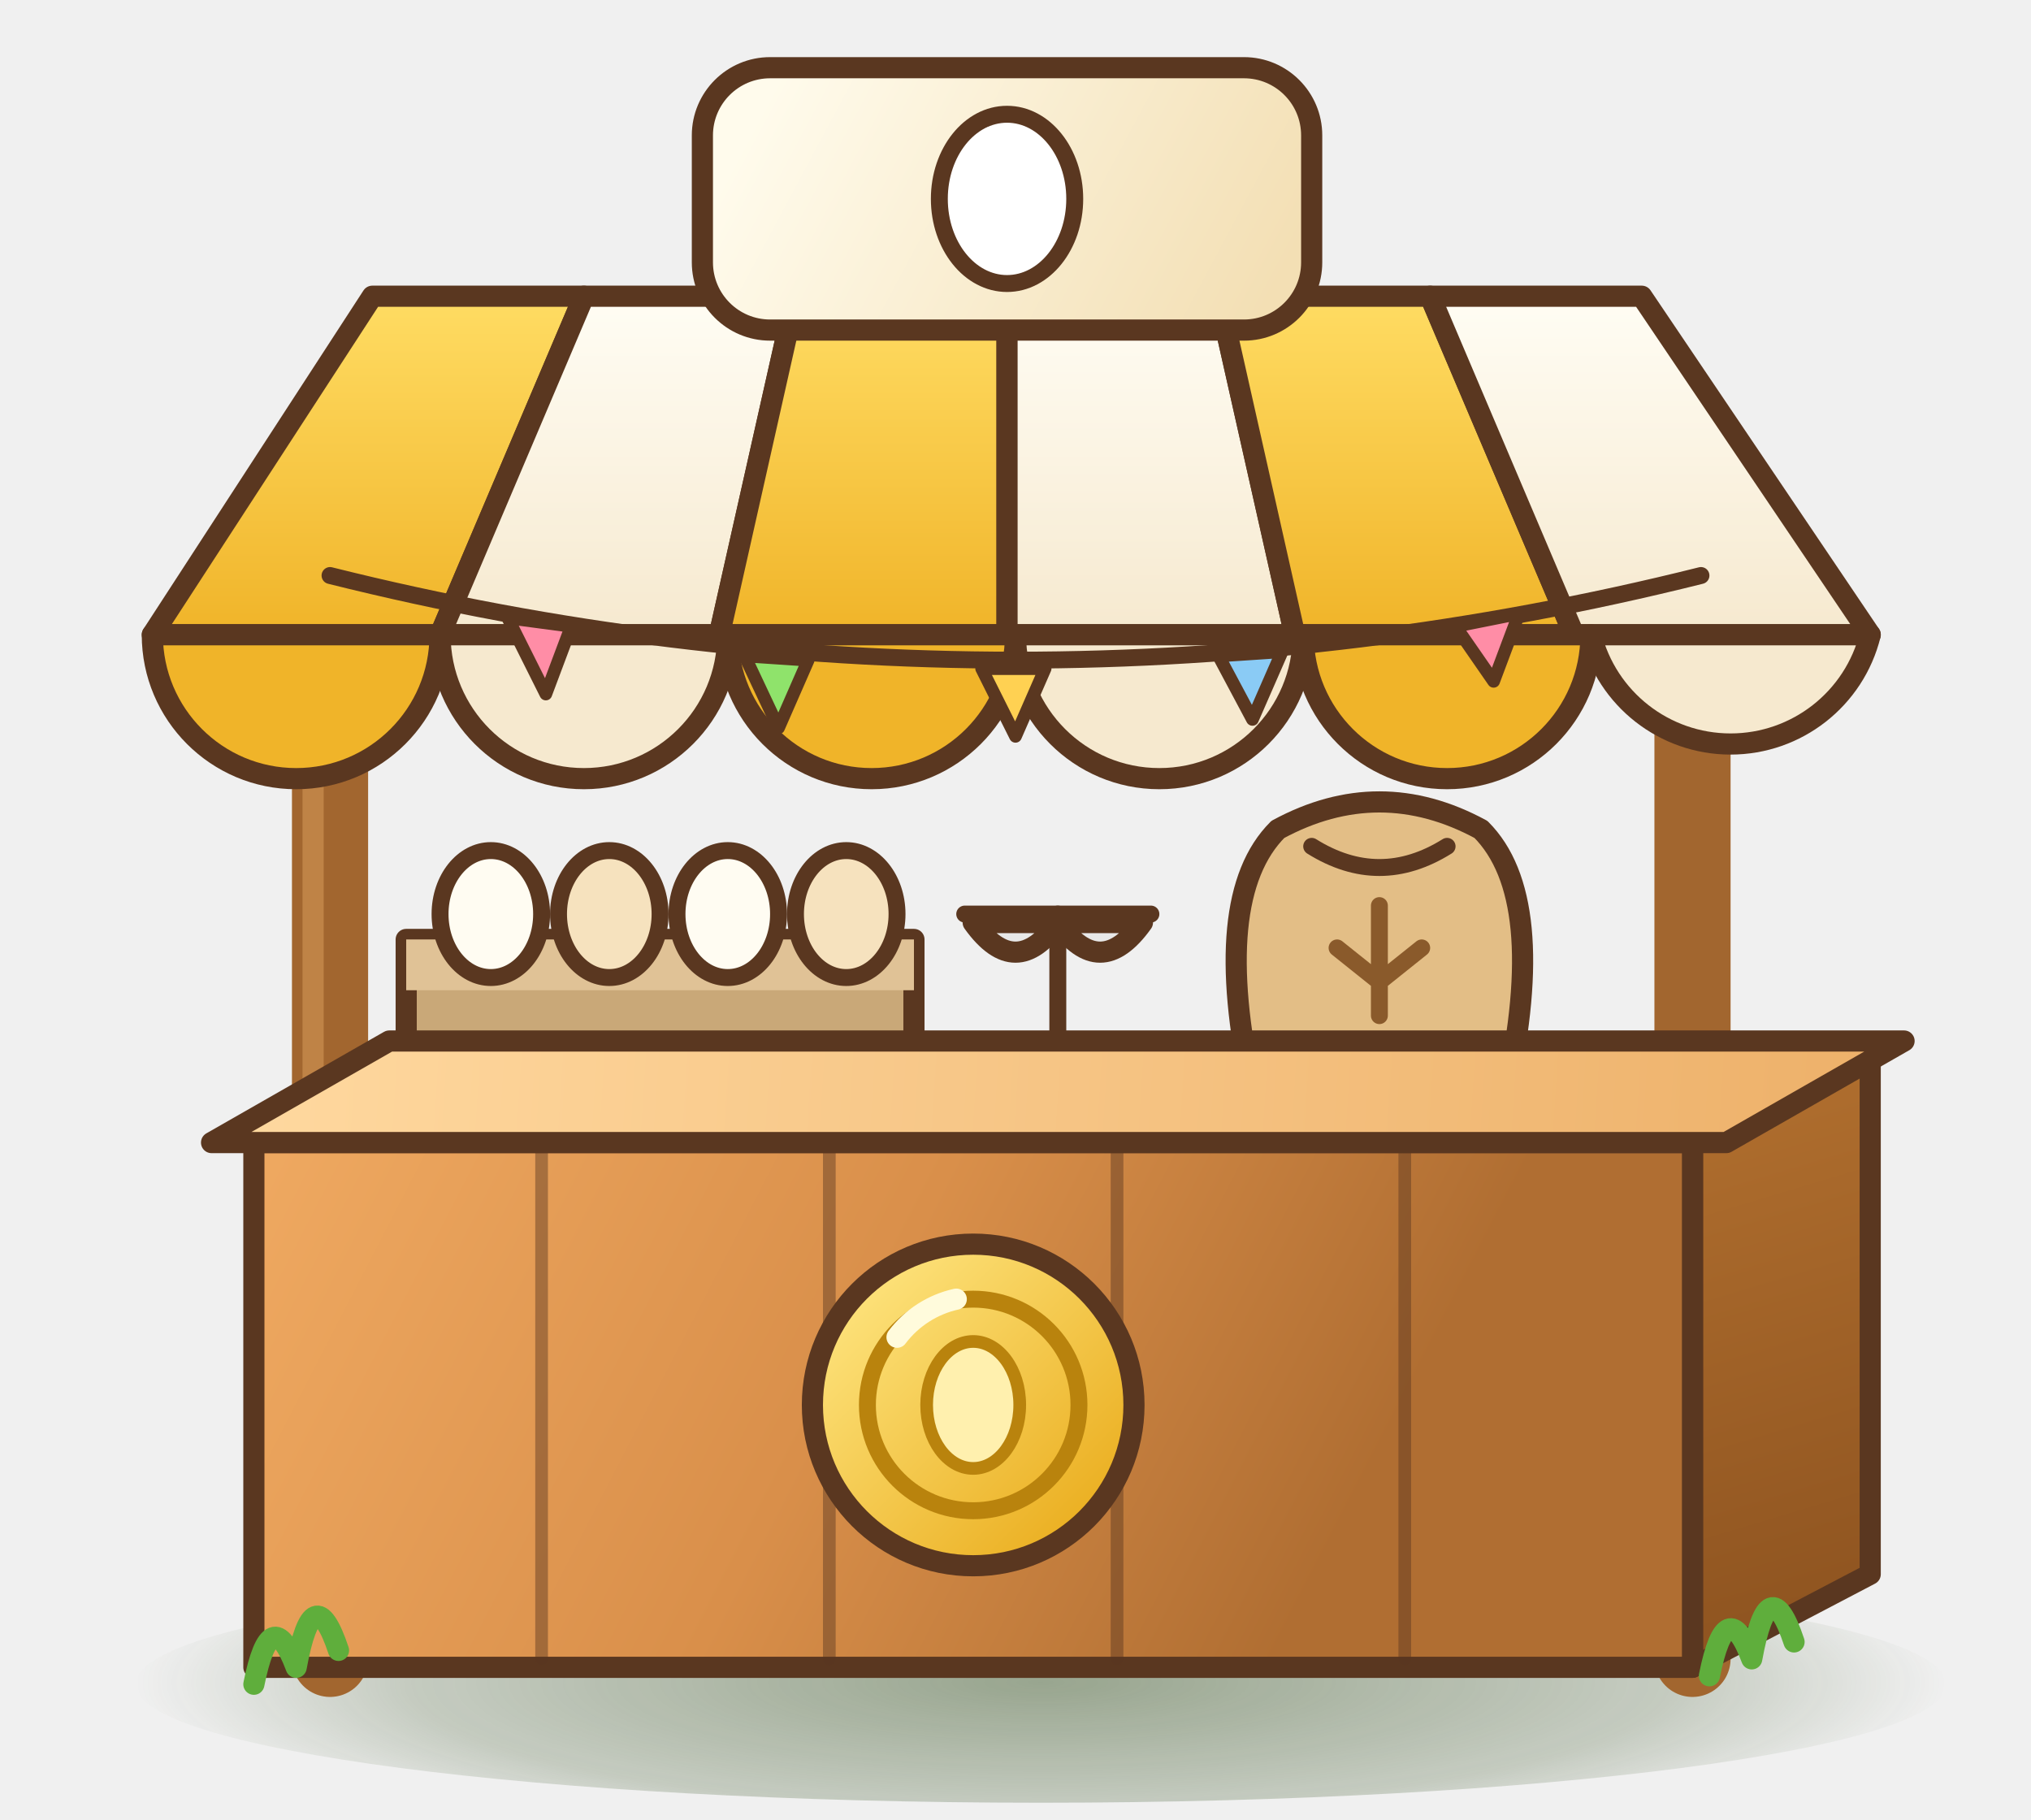
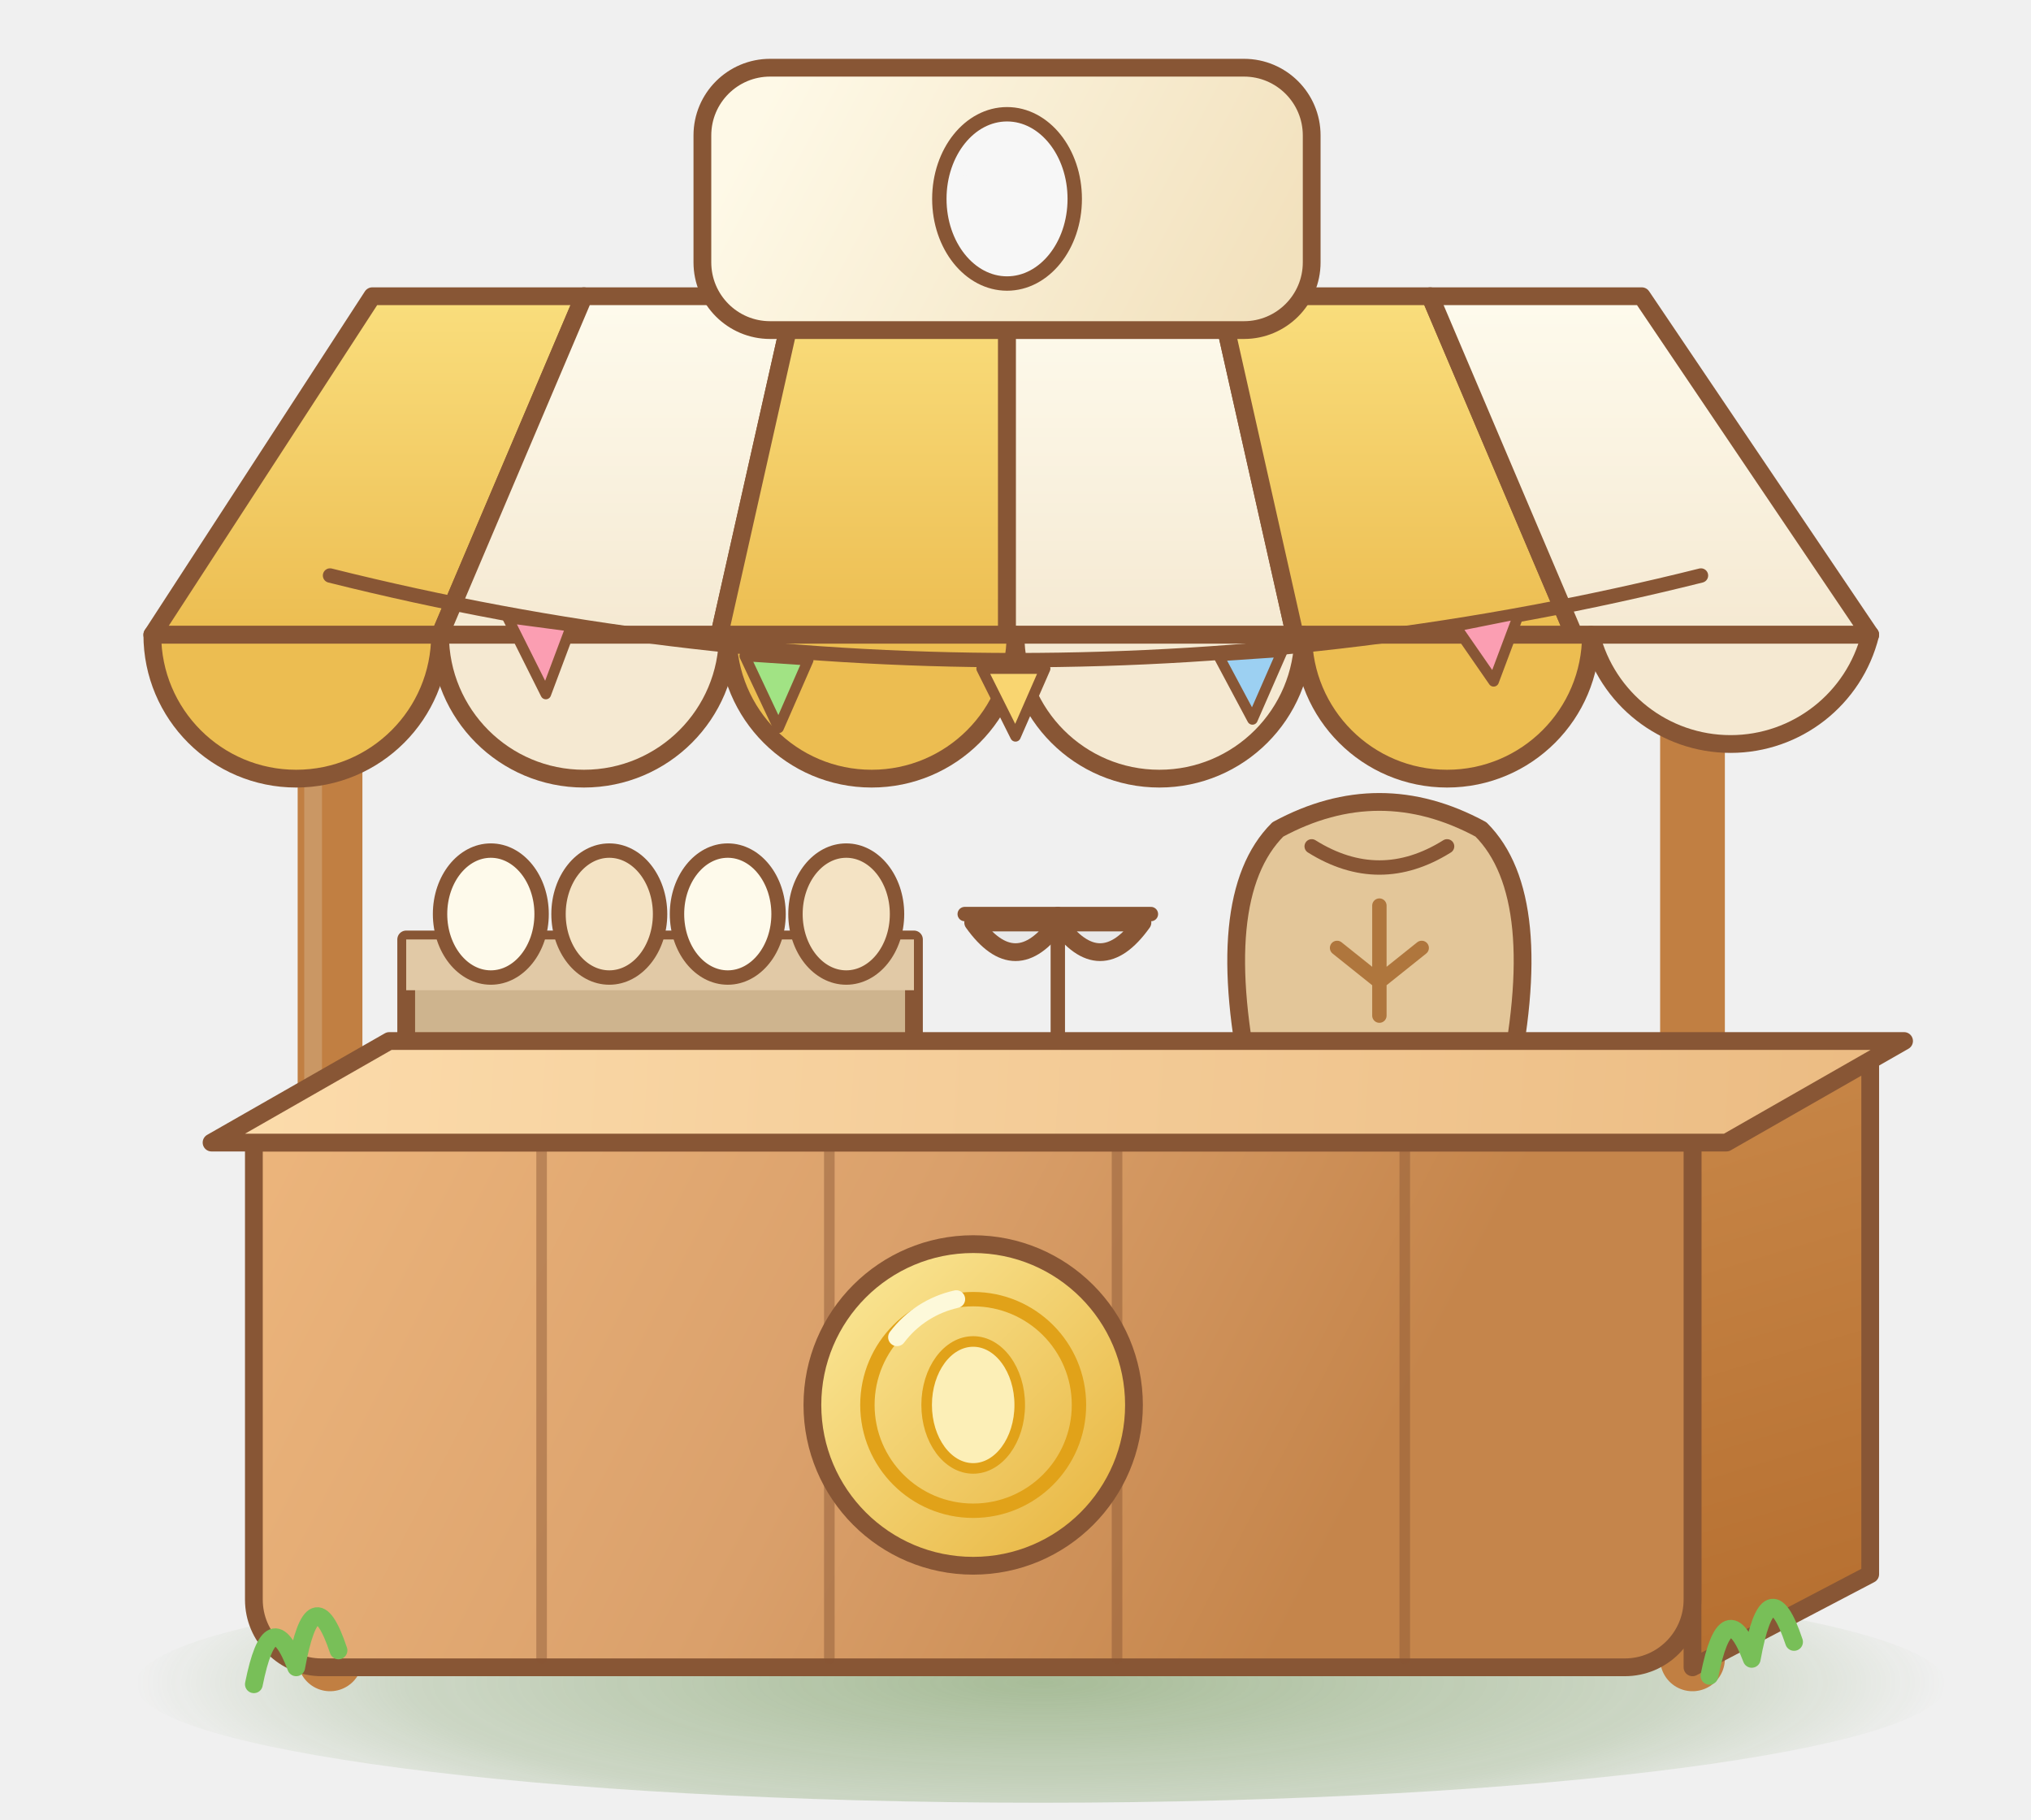
<svg xmlns="http://www.w3.org/2000/svg" width="480" height="430" viewBox="0 0 480 430">
  <defs>
    <radialGradient id="pShadow" cx="246" cy="398" r="214" gradientUnits="userSpaceOnUse" gradientTransform="translate(0 318) scale(1 0.2)">
-       <stop offset="0" stop-color="#2d4a18" stop-opacity="0.45" />
-       <stop offset="0.7" stop-color="#2d4a18" stop-opacity="0.22" />
-       <stop offset="1" stop-color="#2d4a18" stop-opacity="0" />
+       <stop offset="0" stop-color="#4F7D2D" stop-opacity="0.45" />
+       <stop offset="0.7" stop-color="#4F7D2D" stop-opacity="0.22" />
+       <stop offset="1" stop-color="#4F7D2D" stop-opacity="0" />
    </radialGradient>
    <linearGradient id="pCounter" x1="60" y1="270" x2="300" y2="394" gradientUnits="userSpaceOnUse">
-       <stop offset="0" stop-color="#EFA961" />
-       <stop offset="0.55" stop-color="#D98F4A" />
-       <stop offset="1" stop-color="#B06E32" />
+       <stop offset="0" stop-color="#ECB57C" />
+       <stop offset="0.55" stop-color="#DAA06B" />
+       <stop offset="1" stop-color="#C5854B" />
    </linearGradient>
    <linearGradient id="pSide" x1="400" y1="250" x2="442" y2="390" gradientUnits="userSpaceOnUse">
-       <stop offset="0" stop-color="#B2702F" />
-       <stop offset="1" stop-color="#8C521F" />
+       <stop offset="0" stop-color="#C88748" />
+       <stop offset="1" stop-color="#B56E2F" />
    </linearGradient>
    <linearGradient id="pTop" x1="50" y1="246" x2="450" y2="272" gradientUnits="userSpaceOnUse">
-       <stop offset="0" stop-color="#FFD9A0" />
-       <stop offset="1" stop-color="#EDB069" />
+       <stop offset="0" stop-color="#FCDCAC" />
+       <stop offset="1" stop-color="#EBBB82" />
    </linearGradient>
    <linearGradient id="pGoldA" x1="196" y1="298" x2="266" y2="368" gradientUnits="userSpaceOnUse">
-       <stop offset="0" stop-color="#FFE885" />
-       <stop offset="1" stop-color="#E8A713" />
+       <stop offset="0" stop-color="#FBE898" />
+       <stop offset="1" stop-color="#E7B33D" />
    </linearGradient>
    <linearGradient id="pSign" x1="184" y1="18" x2="296" y2="78" gradientUnits="userSpaceOnUse">
-       <stop offset="0" stop-color="#FFFBEC" />
-       <stop offset="1" stop-color="#F3DFB4" />
+       <stop offset="0" stop-color="#FEF9E7" />
+       <stop offset="1" stop-color="#F2E1BD" />
    </linearGradient>
    <linearGradient id="pYellow" x1="40" y1="70" x2="40" y2="150" gradientUnits="userSpaceOnUse">
-       <stop offset="0" stop-color="#FFDC63" />
-       <stop offset="1" stop-color="#F0B429" />
+       <stop offset="0" stop-color="#FADE7D" />
+       <stop offset="1" stop-color="#ECBD51" />
    </linearGradient>
    <linearGradient id="pCream" x1="40" y1="70" x2="40" y2="150" gradientUnits="userSpaceOnUse">
-       <stop offset="0" stop-color="#FFFDF4" />
-       <stop offset="1" stop-color="#F6E9CF" />
+       <stop offset="0" stop-color="#FEFBED" />
+       <stop offset="1" stop-color="#F5E9D2" />
    </linearGradient>
  </defs>
  <ellipse cx="246" cy="398" rx="214" ry="28" fill="url(#pShadow)" />
-   <g stroke="#5A3720" stroke-width="5" stroke-linejoin="round" stroke-linecap="round">
-     <path d="M78 140v252M400 140v252" stroke-width="18" stroke="#A2662F" />
-     <path d="M74 150v232" stroke-width="5" stroke="#C78B4D" stroke-opacity="0.8" />
+   <g stroke="#885635" stroke-width="4.2" stroke-linejoin="round" stroke-linecap="round">
+     <path d="M78 140v252M400 140v252" stroke-width="15.3" stroke="#C17F42" />
+     <path d="M74 150v232" stroke-width="4.2" stroke="#CC9D6D" stroke-opacity="0.8" />
    <path d="M400 270 442 248v124l-42 22Z" fill="url(#pSide)" />
-     <path d="M60 270h340v124H60Z" fill="url(#pCounter)" />
-     <path d="M128 272v120M196 272v120M264 272v120M332 272v120" stroke-width="3" stroke-opacity="0.45" fill="none" />
-     <path d="M96 222h120v36H96Z" fill="#C9A878" />
-     <path d="M96 222h120v12H96Z" fill="#E0C296" stroke="none" />
-     <g stroke-width="4">
-       <ellipse cx="116" cy="216" rx="12" ry="15" fill="#FFFCF2" />
-       <ellipse cx="144" cy="216" rx="12" ry="15" fill="#F6E2BE" />
-       <ellipse cx="172" cy="216" rx="12" ry="15" fill="#FFFCF2" />
-       <ellipse cx="200" cy="216" rx="12" ry="15" fill="#F6E2BE" />
+     <path d="M60 270h340v108a16 16 0 0 1-16 16H76a16 16 0 0 1-16-16Z" fill="url(#pCounter)" />
+     <path d="M128 272v120M196 272v120M264 272v120M332 272v120" stroke-width="2.5" stroke-opacity="0.45" fill="none" />
+     <path d="M96 222h120v36H96Z" fill="#CEB48E" />
+     <path d="M96 222h120v12H96Z" fill="#E1C9A6" stroke="none" />
+     <g stroke-width="3.4">
+       <ellipse cx="116" cy="216" rx="12" ry="15" fill="#FEFAEB" />
+       <ellipse cx="144" cy="216" rx="12" ry="15" fill="#F4E3C4" />
+       <ellipse cx="172" cy="216" rx="12" ry="15" fill="#FEFAEB" />
+       <ellipse cx="200" cy="216" rx="12" ry="15" fill="#F4E3C4" />
    </g>
-     <path d="M296 258q-10-46 6-62 24-13 48 0 16 16 6 62Z" fill="#E3BE86" />
-     <path d="M310 200q16 10 32 0" stroke-width="4" fill="none" />
-     <path d="M326 214v26M316 224l10 8 10-8" stroke="#8A5A2B" stroke-width="4" fill="none" />
+     <path d="M296 258q-10-46 6-62 24-13 48 0 16 16 6 62Z" fill="#E3C699" />
+     <path d="M310 200q16 10 32 0" stroke-width="3.4" fill="none" />
+     <path d="M326 214v26M316 224l10 8 10-8" stroke="#AF763D" stroke-width="3.4" fill="none" />
    <path d="M50 270 92 246h358l-42 24Z" fill="url(#pTop)" />
-     <path d="M250 246v-30" stroke-width="4" />
-     <path d="M228 216h44" stroke-width="4" />
+     <path d="M250 246v-30" stroke-width="3.4" />
+     <path d="M228 216h44" stroke-width="3.4" />
    <path d="M230 218q10 14 20 0Z" fill="#E8E8E8" />
    <path d="M250 218q10 14 20 0Z" fill="#E8E8E8" />
    <circle cx="230" cy="332" r="38" fill="url(#pGoldA)" />
-     <circle cx="230" cy="332" r="25" fill="none" stroke="#B9830D" stroke-width="4" />
-     <ellipse cx="230" cy="332" rx="11" ry="15" fill="#FFF0AE" stroke="#B9830D" stroke-width="3" />
-     <path d="M212 316a24 24 0 0 1 14-9" stroke="#FFFBDC" stroke-width="5" fill="none" />
+     <circle cx="230" cy="332" r="25" fill="none" stroke="#E1A219" stroke-width="3.4" />
+     <ellipse cx="230" cy="332" rx="11" ry="15" fill="#FCEFB7" stroke="#E1A219" stroke-width="2.5" />
+     <path d="M212 316a24 24 0 0 1 14-9" stroke="#FDF9DA" stroke-width="4.2" fill="none" />
    <path d="M88 70h50l-34 80H36Z" fill="url(#pYellow)" />
    <path d="M138 70h50l-18 80h-66Z" fill="url(#pCream)" />
    <path d="M188 70h50v80h-68Z" fill="url(#pYellow)" />
    <path d="M238 70h50l18 80h-68Z" fill="url(#pCream)" />
    <path d="M288 70h50l34 80h-66Z" fill="url(#pYellow)" />
    <path d="M338 70h50l54 80h-70Z" fill="url(#pCream)" />
    <path d="M36 150a34 34 0 0 0 68 0Z" fill="url(#pYellow)" />
    <path d="M104 150a34 34 0 0 0 68 0Z" fill="url(#pCream)" />
    <path d="M172 150a34 34 0 0 0 68 0Z" fill="url(#pYellow)" />
    <path d="M240 150a34 34 0 0 0 68 0Z" fill="url(#pCream)" />
    <path d="M308 150a34 34 0 0 0 68 0Z" fill="url(#pYellow)" />
    <path d="M376 150a34 34 0 0 0 66 0Z" fill="url(#pCream)" />
    <path d="M182 16h112a16 16 0 0 1 16 16v30a16 16 0 0 1-16 16H182a16 16 0 0 1-16-16V32a16 16 0 0 1 16-16Z" fill="url(#pSign)" />
-     <ellipse cx="238" cy="47" rx="16" ry="20" fill="#FFFFFF" stroke-width="4" />
-     <path d="M228 40a12 12 0 0 1 6-8" stroke="#FFFFFF" stroke-width="4" fill="none" />
-     <path d="M78 136q80 20 162 20t162-20" stroke-width="4" fill="none" />
-     <g stroke-width="3">
-       <path d="M120 146l15 2 -6 16Z" fill="#FF8DA6" />
-       <path d="M176 155l15 1 -7 16Z" fill="#8FE36B" />
-       <path d="M232 158l15 0 -7 16Z" fill="#FFD152" />
-       <path d="M288 155l15-1 -7 16Z" fill="#8ACBF5" />
-       <path d="M344 148l15-3 -6 16Z" fill="#FF8DA6" />
+     <ellipse cx="238" cy="47" rx="16" ry="20" fill="#F7F7F7" stroke-width="3.4" />
+     <path d="M228 40a12 12 0 0 1 6-8" stroke="#F7F7F7" stroke-width="3.4" fill="none" />
+     <path d="M78 136q80 20 162 20t162-20" stroke-width="3.4" fill="none" />
+     <g stroke-width="2.5">
+       <path d="M120 146l15 2 -6 16Z" fill="#FB9EB2" />
+       <path d="M176 155l15 1 -7 16Z" fill="#A1E384" />
+       <path d="M232 158l15 0 -7 16Z" fill="#F9D570" />
+       <path d="M288 155l15-1 -7 16Z" fill="#9CD0F2" />
+       <path d="M344 148l15-3 -6 16Z" fill="#FB9EB2" />
    </g>
-     <path d="M60 398q4-20 10-4 4-22 10-4" fill="none" stroke="#5FAE3C" stroke-width="5" />
-     <path d="M404 396q4-20 10-4 4-22 10-4" fill="none" stroke="#5FAE3C" stroke-width="5" />
+     <path d="M60 398q4-20 10-4 4-22 10-4" fill="none" stroke="#78BF58" stroke-width="4.2" />
+     <path d="M404 396q4-20 10-4 4-22 10-4" fill="none" stroke="#78BF58" stroke-width="4.2" />
  </g>
</svg>
